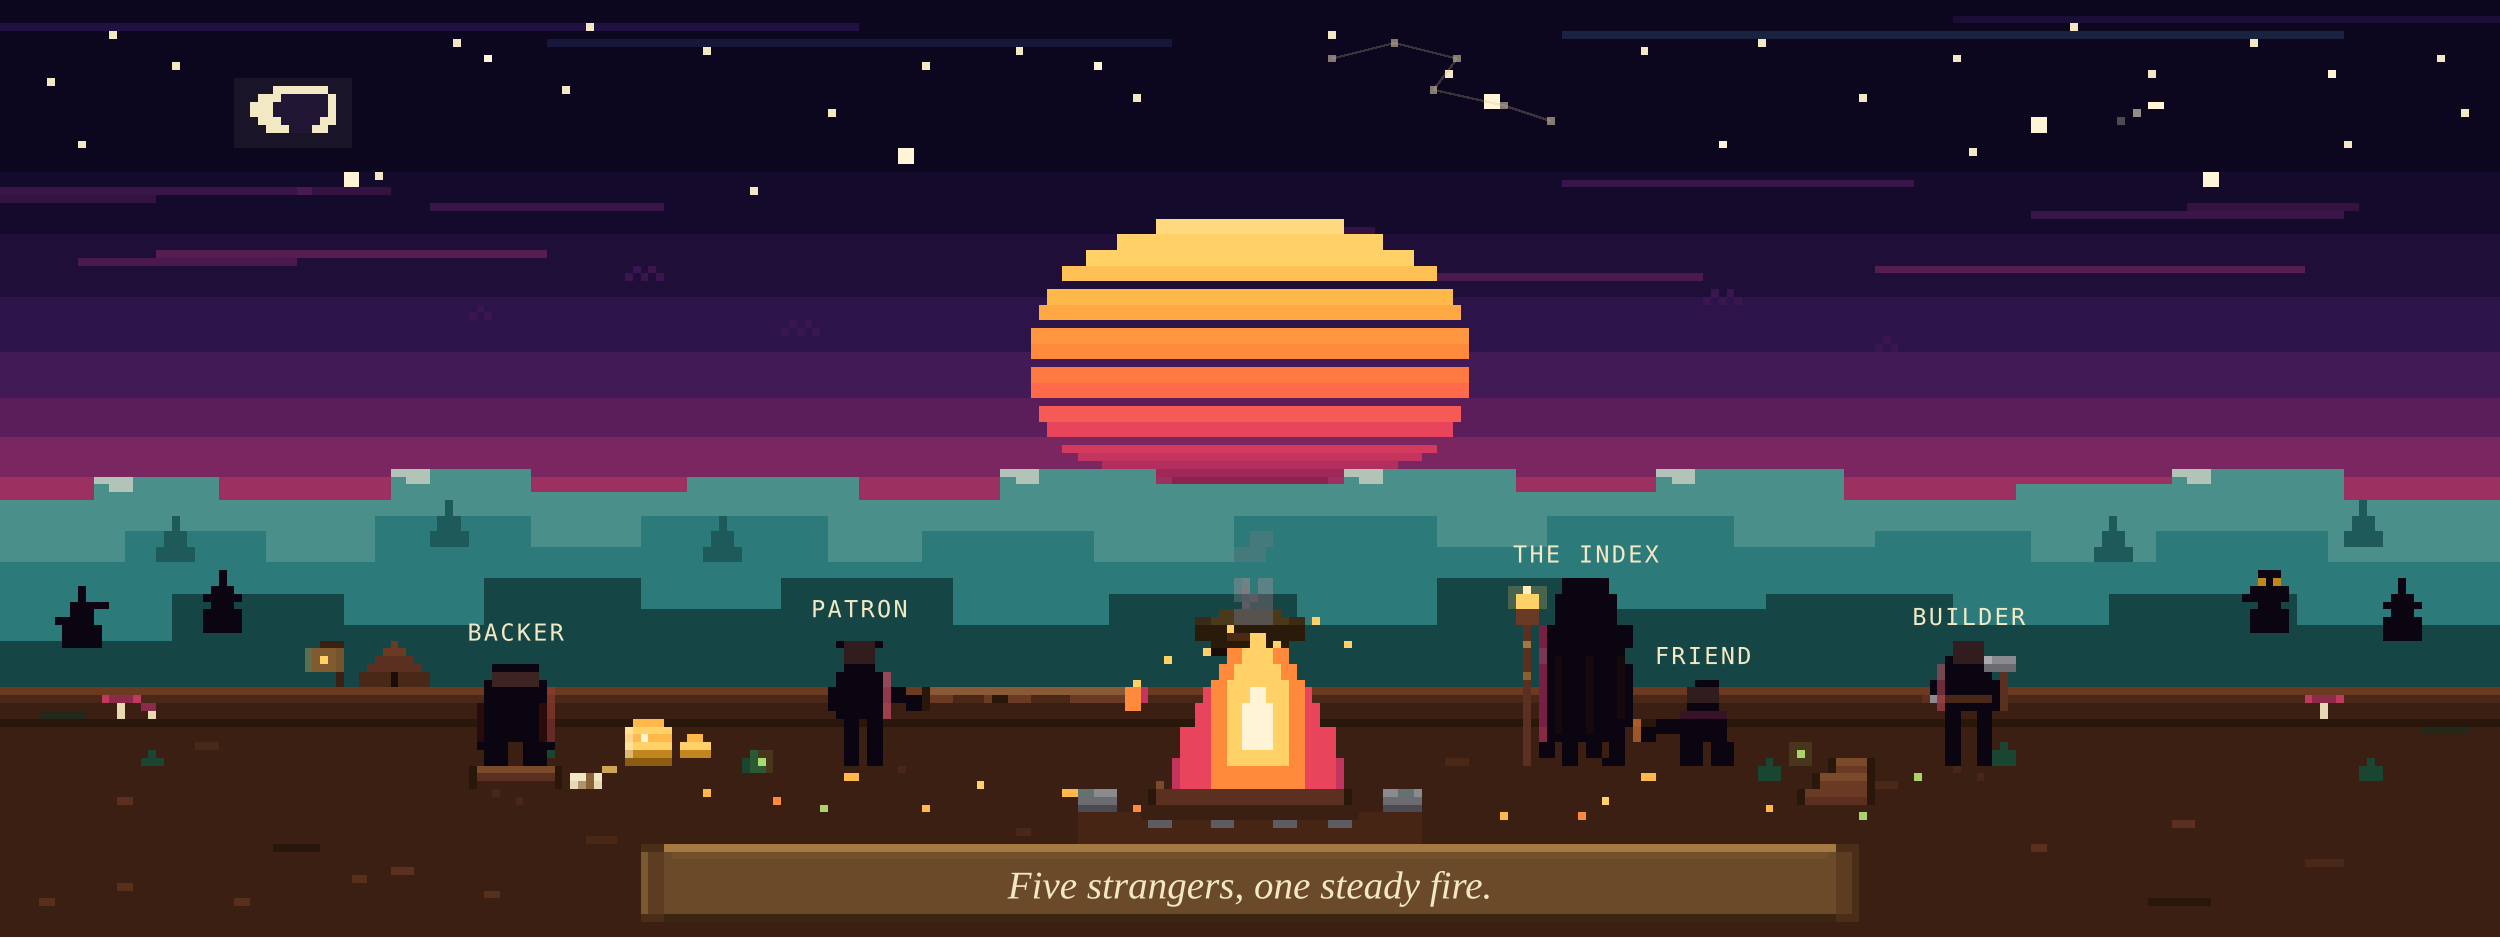
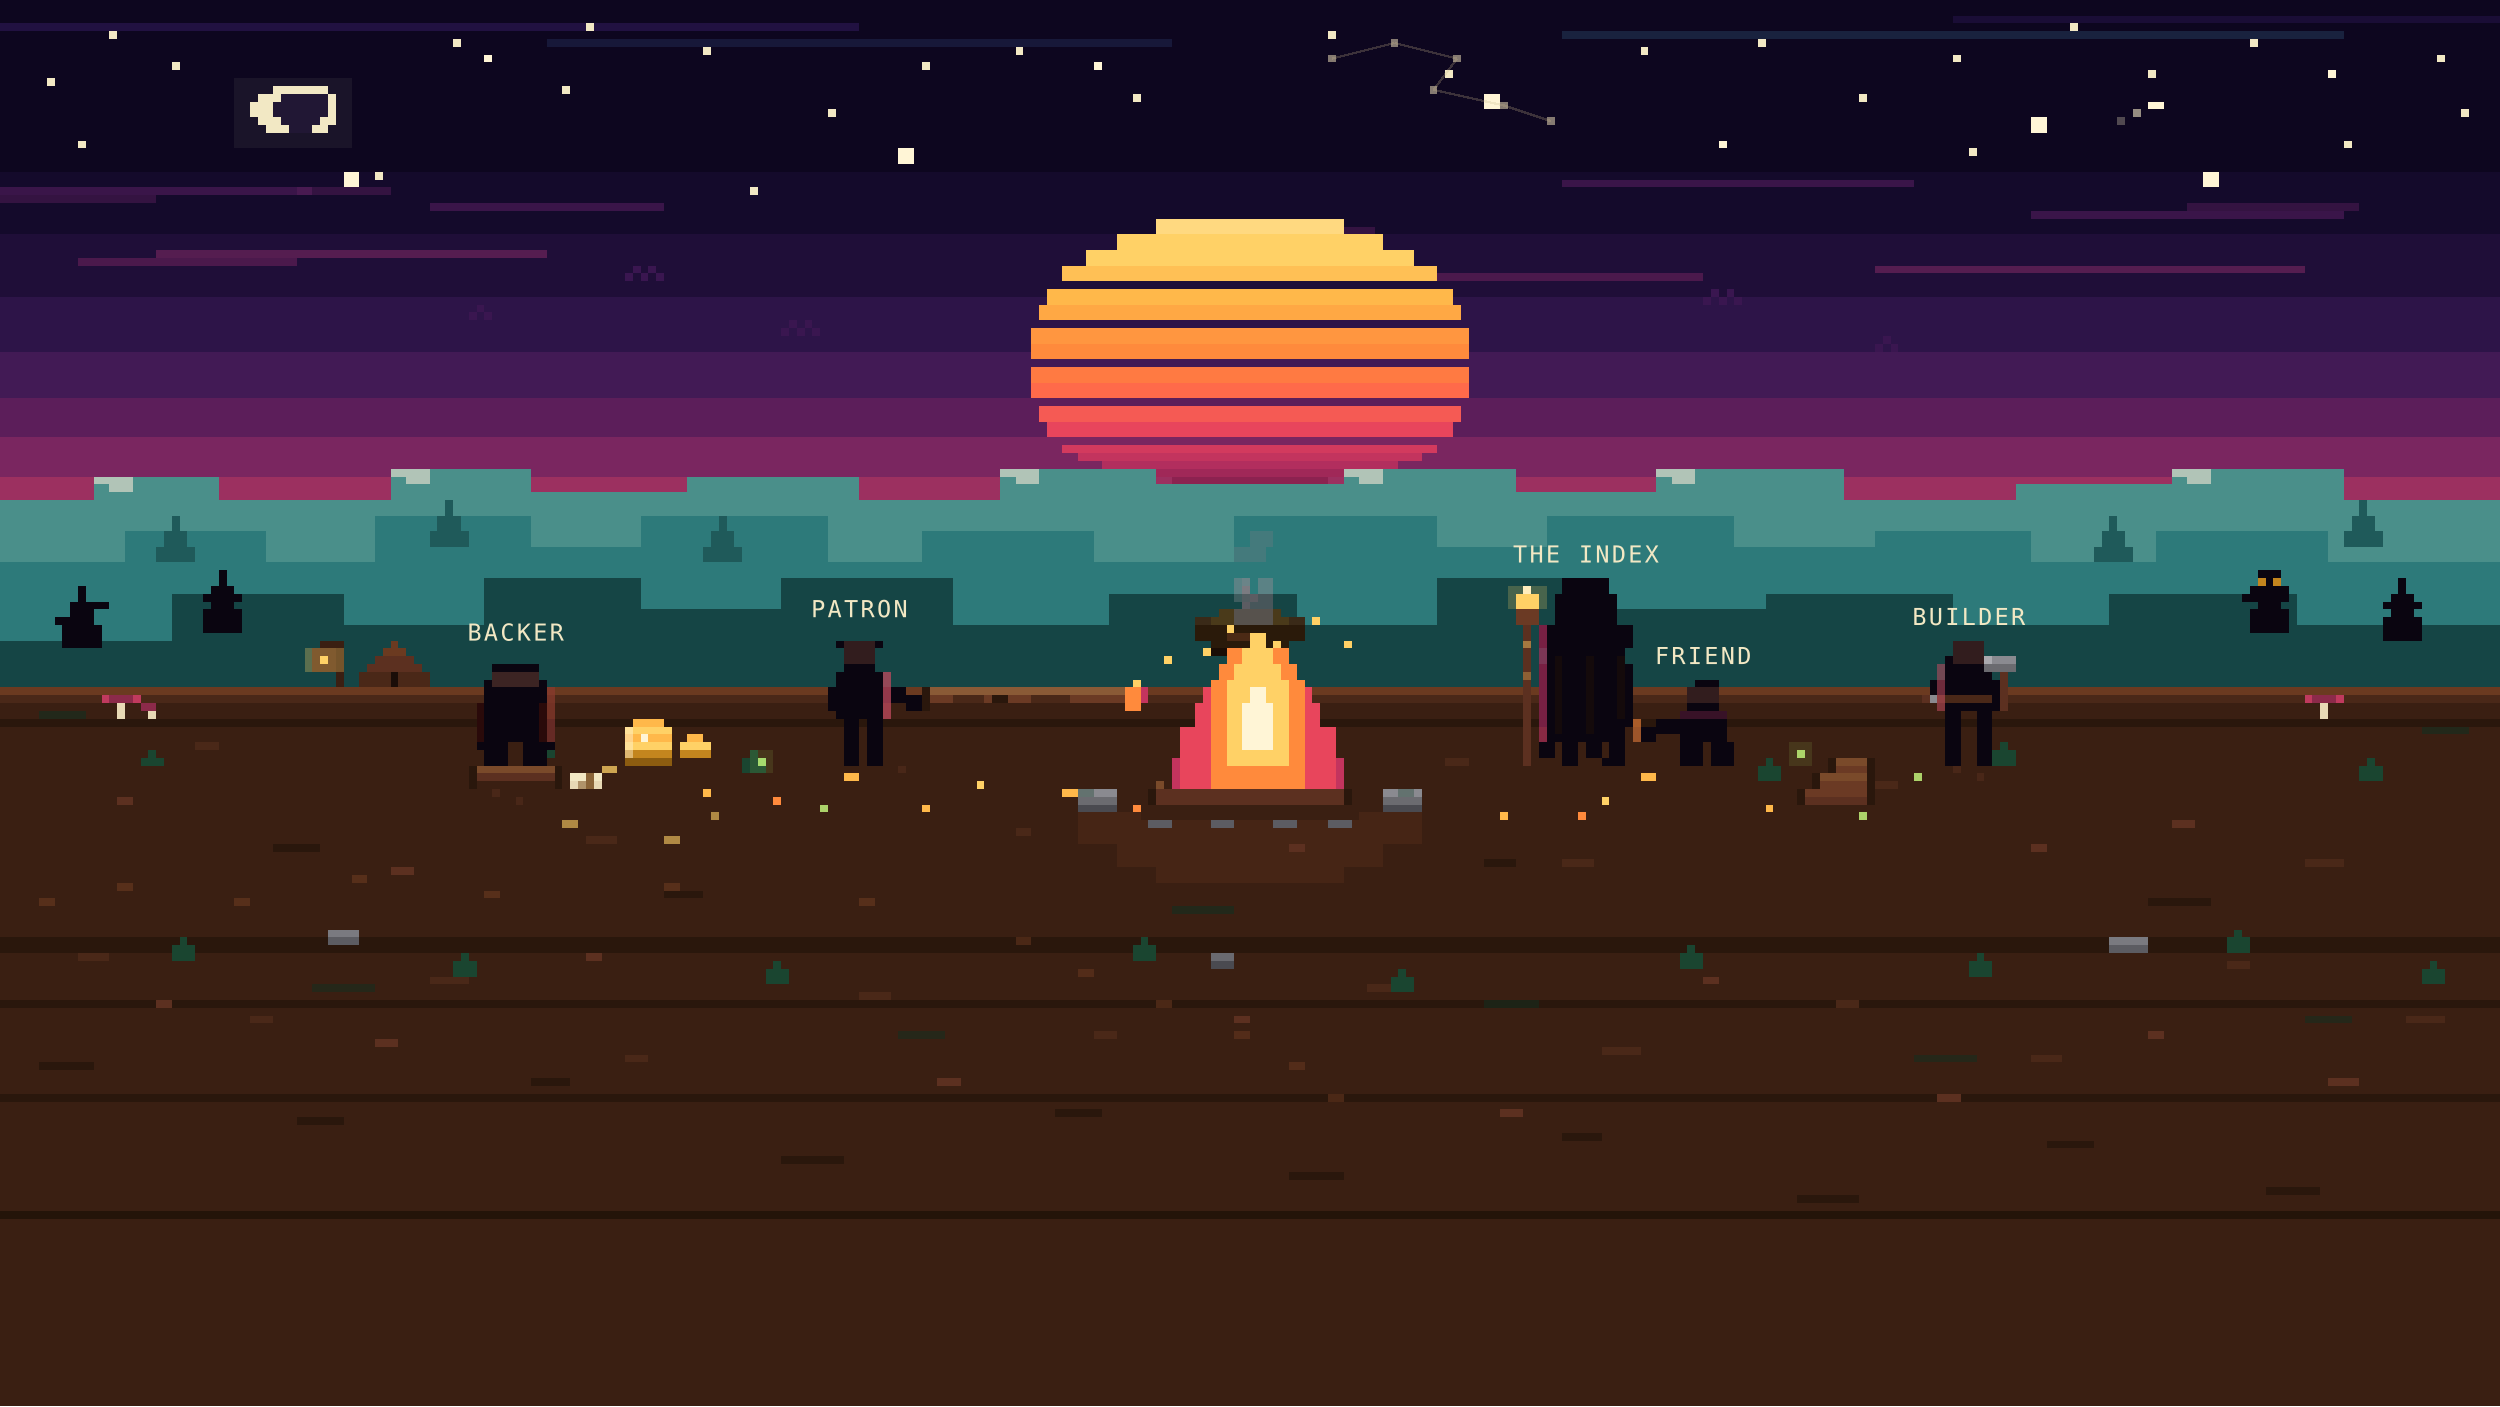
- <svg xmlns="http://www.w3.org/2000/svg" viewBox="0 0 320 120" shape-rendering="crispEdges" width="100%" preserveAspectRatio="xMidYMid meet" role="img" aria-label="Pixel art at dusk: five figures gathered around a campfire under a starlit sky. A backer counts coins, a patron feeds the fire, the tall cloaked Index holds a glowing staff, a friend warms hands, and a builder grips a hammer. An owl watches from a tree. Caption: Five strangers, one steady fire.">
+ <svg xmlns="http://www.w3.org/2000/svg" viewBox="0 0 320 180" shape-rendering="crispEdges" width="100%" preserveAspectRatio="xMidYMid meet" role="img" aria-label="Pixel art at dusk: five figures gathered around a campfire under a starlit sky. A backer counts coins, a patron feeds the fire, the tall cloaked Index holds a glowing staff, a friend warms hands, and a builder grips a hammer. An owl watches from a tree. Caption: Five strangers, one steady fire.">
  <defs>
    <style>
  .smoke{animation:smokeRise 4s linear infinite;transform-box:fill-box;transform-origin:center}
  .smoke-b{animation-delay:1s}
  .smoke-c{animation-delay:2s}
  .smoke-d{animation-delay:3s}
  .flicker{animation:flicker .45s steps(2) infinite;transform-box:fill-box;transform-origin:center bottom}
  .spark{animation:spark 2.2s linear infinite;transform-box:fill-box;transform-origin:center}
  .spark-b{animation-delay:.7s}
  .spark-c{animation-delay:1.5s}
  .spark-d{animation-delay:1.1s}
  .twinkle{animation:twinkle 3s ease-in-out infinite}
  .twinkle-b{animation-delay:1.1s}
  .twinkle-c{animation-delay:2.2s}
  .twinkle-d{animation-delay:.5s}
  .pulse{animation:pulse 2.4s ease-in-out infinite}
  .pulse-b{animation-delay:1.2s}
  .fly{animation:fly 2s ease-in-out infinite}
  .fly-b{animation-delay:.7s}
  .fly-c{animation-delay:1.4s}
  .shoot{animation:shoot 9s ease-out infinite;animation-delay:4s}
  @keyframes smokeRise{0%{transform:translate(0,0);opacity:0}15%{opacity:.7}100%{transform:translate(0,-30px);opacity:0}}
  @keyframes flicker{0%{transform:scaleY(1)}50%{transform:scaleY(.88)}100%{transform:scaleY(1)}}
  @keyframes spark{0%{transform:translate(0,0);opacity:1}100%{transform:translate(0,-18px);opacity:0}}
  @keyframes twinkle{0%,100%{opacity:1}50%{opacity:.25}}
  @keyframes pulse{0%,100%{opacity:1}50%{opacity:.5}}
  @keyframes fly{0%,100%{opacity:.9}50%{opacity:.1}}
  @keyframes shoot{0%{transform:translate(0,0);opacity:1}20%{opacity:1}35%{transform:translate(26px,13px);opacity:0}100%{transform:translate(26px,13px);opacity:0}}
  @media (prefers-reduced-motion:reduce){.smoke,.flicker,.spark,.twinkle,.pulse,.fly,.shoot{animation:none}}
</style>
  </defs>
  <rect width="320" height="22" fill="#0d061f" />
  <rect y="22" width="320" height="8" fill="#140a2b" />
  <rect y="30" width="320" height="8" fill="#1f0e38" />
  <rect y="38" width="320" height="7" fill="#2d1448" />
  <rect y="45" width="320" height="6" fill="#421a55" />
  <rect y="51" width="320" height="5" fill="#5c1e5a" />
  <rect y="56" width="320" height="5" fill="#7a2660" />
  <rect y="61" width="320" height="4" fill="#9c3060" />
  <rect y="65" width="320" height="4" fill="#c04a5e" />
  <rect y="69" width="320" height="3" fill="#d96650" />
  <rect x="0" y="3" width="110" height="1" fill="#3a1f6b" opacity=".45" />
  <rect x="70" y="5" width="80" height="1" fill="#2a3a6b" opacity=".35" />
  <rect x="200" y="4" width="100" height="1" fill="#2a4a6b" opacity=".4" />
  <rect x="250" y="2" width="70" height="1" fill="#3a1f6b" opacity=".3" />
  <g fill="#4a1a55" opacity=".7">
    <rect x="0" y="24" width="40" height="1" />
    <rect x="55" y="26" width="30" height="1" />
    <rect x="200" y="23" width="45" height="1" />
    <rect x="260" y="27" width="40" height="1" />
  </g>
  <g fill="#7a2660" opacity=".6">
    <rect x="20" y="32" width="50" height="1" />
    <rect x="240" y="34" width="55" height="1" />
  </g>
  <g fill="#5c1e5a" opacity=".45">
    <rect x="0" y="25" width="20" height="1" />
    <rect x="38" y="24" width="12" height="1" />
    <rect x="148" y="29" width="28" height="1" />
    <rect x="280" y="26" width="22" height="1" />
  </g>
  <g fill="#8c2a68" opacity=".4">
    <rect x="10" y="33" width="28" height="1" />
    <rect x="180" y="35" width="38" height="1" />
  </g>
  <g fill="#f2e8c4">
    <rect x="35" y="11" width="7" height="1" />
    <rect x="33" y="12" width="10" height="1" />
    <rect x="32" y="13" width="11" height="1" />
    <rect x="32" y="14" width="11" height="1" />
    <rect x="33" y="15" width="10" height="1" />
    <rect x="34" y="16" width="8" height="1" />
  </g>
  <g fill="#140a2b">
    <rect x="36" y="12" width="6" height="1" />
    <rect x="35" y="13" width="7" height="1" />
    <rect x="35" y="14" width="7" height="1" />
    <rect x="36" y="15" width="5" height="1" />
    <rect x="37" y="16" width="3" height="1" />
  </g>
  <g fill="#f2e8c4" opacity=".06">
    <rect x="30" y="10" width="15" height="9" />
  </g>
  <g fill="#f2e8c4">
    <rect x="14" y="4" width="1" height="1" />
    <rect x="22" y="8" width="1" height="1" />
    <rect x="58" y="5" width="1" height="1" />
    <rect x="72" y="11" width="1" height="1" />
    <rect x="90" y="6" width="1" height="1" />
    <rect x="106" y="14" width="1" height="1" />
    <rect x="118" y="8" width="1" height="1" />
    <rect x="48" y="22" width="1" height="1" />
    <rect x="96" y="24" width="1" height="1" />
    <rect x="10" y="18" width="1" height="1" />
    <rect x="225" y="5" width="1" height="1" />
    <rect x="238" y="12" width="1" height="1" />
    <rect x="250" y="7" width="1" height="1" />
    <rect x="275" y="9" width="1" height="1" />
    <rect x="288" y="5" width="1" height="1" />
    <rect x="312" y="7" width="1" height="1" />
    <rect x="252" y="19" width="1" height="1" />
    <rect x="300" y="18" width="1" height="1" />
    <rect x="130" y="6" width="1" height="1" />
    <rect x="145" y="12" width="1" height="1" />
    <rect x="170" y="4" width="1" height="1" />
    <rect x="185" y="9" width="1" height="1" />
    <rect x="210" y="6" width="1" height="1" />
    <rect x="6" y="10" width="1" height="1" />
    <rect x="315" y="14" width="1" height="1" />
    <rect x="75" y="3" width="1" height="1" />
    <rect x="265" y="3" width="1" height="1" />
  </g>
  <g fill="#fff5d6">
    <rect x="44" y="22" width="2" height="2" class="twinkle" />
    <rect x="62" y="7" width="1" height="1" class="twinkle twinkle-b" />
    <rect x="115" y="19" width="2" height="2" class="twinkle twinkle-c" />
    <rect x="260" y="15" width="2" height="2" class="twinkle" />
    <rect x="282" y="22" width="2" height="2" class="twinkle twinkle-b" />
    <rect x="298" y="9" width="1" height="1" class="twinkle twinkle-c" />
    <rect x="140" y="8" width="1" height="1" class="twinkle twinkle-d" />
    <rect x="190" y="12" width="2" height="2" class="twinkle twinkle-b" />
    <rect x="220" y="18" width="1" height="1" class="twinkle twinkle-c" />
  </g>
  <g fill="#e8d9b5" opacity=".55">
    <rect x="170" y="7" width="1" height="1" />
    <rect x="178" y="5" width="1" height="1" />
    <rect x="186" y="7" width="1" height="1" />
    <rect x="183" y="11" width="1" height="1" />
    <rect x="192" y="13" width="1" height="1" />
    <rect x="198" y="15" width="1" height="1" />
  </g>
  <g stroke="#c8b88a" stroke-width=".3" opacity=".25">
    <line x1="170.5" y1="7.5" x2="178.5" y2="5.5" />
    <line x1="178.5" y1="5.5" x2="186.5" y2="7.5" />
    <line x1="186.5" y1="7.5" x2="183.5" y2="11.5" />
    <line x1="183.5" y1="11.5" x2="192.5" y2="13.5" />
    <line x1="192.5" y1="13.5" x2="198.5" y2="15.5" />
  </g>
  <g class="shoot">
    <rect x="275" y="13" width="2" height="1" fill="#fff5d6" />
    <rect x="273" y="14" width="1" height="1" fill="#f2e8c4" opacity=".6" />
    <rect x="271" y="15" width="1" height="1" fill="#f2e8c4" opacity=".3" />
  </g>
  <g fill="#3a1650">
    <rect x="80" y="35" width="1" height="1" />
    <rect x="81" y="34" width="1" height="1" />
    <rect x="82" y="35" width="1" height="1" />
    <rect x="83" y="34" width="1" height="1" />
    <rect x="84" y="35" width="1" height="1" />
    <rect x="100" y="42" width="1" height="1" />
    <rect x="101" y="41" width="1" height="1" />
    <rect x="102" y="42" width="1" height="1" />
    <rect x="103" y="41" width="1" height="1" />
    <rect x="104" y="42" width="1" height="1" />
    <rect x="218" y="38" width="1" height="1" />
    <rect x="219" y="37" width="1" height="1" />
    <rect x="220" y="38" width="1" height="1" />
    <rect x="221" y="37" width="1" height="1" />
    <rect x="222" y="38" width="1" height="1" />
    <rect x="240" y="44" width="1" height="1" />
    <rect x="241" y="43" width="1" height="1" />
    <rect x="242" y="44" width="1" height="1" />
    <rect x="60" y="40" width="1" height="1" />
    <rect x="61" y="39" width="1" height="1" />
    <rect x="62" y="40" width="1" height="1" />
  </g>
  <g>
    <rect x="148" y="28" width="24" height="2" fill="#ffd980" />
    <rect x="143" y="30" width="34" height="2" fill="#ffd166" />
    <rect x="139" y="32" width="42" height="2" fill="#ffd166" />
    <rect x="136" y="34" width="48" height="2" fill="#ffc055" />
    <rect x="134" y="37" width="52" height="2" fill="#ffb84a" />
    <rect x="133" y="39" width="54" height="2" fill="#ffa844" />
    <rect x="132" y="42" width="56" height="2" fill="#ff9640" />
    <rect x="132" y="44" width="56" height="2" fill="#ff8a3c" />
    <rect x="132" y="47" width="56" height="2" fill="#ff7a42" />
    <rect x="132" y="49" width="56" height="2" fill="#ff6a4a" />
    <rect x="133" y="52" width="54" height="2" fill="#f55a54" />
    <rect x="134" y="54" width="52" height="2" fill="#e8455c" />
    <rect x="136" y="57" width="48" height="1" fill="#d33a5e" />
    <rect x="138" y="58" width="44" height="1" fill="#c3345e" />
    <rect x="141" y="59" width="38" height="1" fill="#b22e5e" />
    <rect x="145" y="60" width="30" height="1" fill="#a02858" />
    <rect x="150" y="61" width="20" height="1" fill="#8c2250" />
  </g>
  <g fill="#4a8f8a">
    <rect x="0" y="64" width="18" height="12" />
    <rect x="12" y="61" width="16" height="15" />
    <rect x="28" y="64" width="22" height="12" />
    <rect x="50" y="60" width="18" height="16" />
    <rect x="68" y="63" width="20" height="13" />
    <rect x="88" y="61" width="22" height="15" />
    <rect x="110" y="64" width="18" height="12" />
    <rect x="128" y="60" width="20" height="16" />
    <rect x="148" y="62" width="24" height="14" />
    <rect x="172" y="60" width="22" height="16" />
    <rect x="194" y="63" width="20" height="13" />
    <rect x="212" y="60" width="24" height="16" />
    <rect x="236" y="64" width="22" height="12" />
    <rect x="258" y="62" width="20" height="14" />
    <rect x="278" y="60" width="22" height="16" />
    <rect x="300" y="64" width="20" height="12" />
  </g>
  <g fill="#e8e0d0" opacity=".65">
    <rect x="12" y="61" width="5" height="1" />
    <rect x="14" y="62" width="3" height="1" />
    <rect x="50" y="60" width="5" height="1" />
    <rect x="52" y="61" width="3" height="1" />
    <rect x="128" y="60" width="5" height="1" />
    <rect x="130" y="61" width="3" height="1" />
    <rect x="172" y="60" width="5" height="1" />
    <rect x="174" y="61" width="3" height="1" />
    <rect x="212" y="60" width="5" height="1" />
    <rect x="214" y="61" width="3" height="1" />
    <rect x="278" y="60" width="5" height="1" />
    <rect x="280" y="61" width="3" height="1" />
  </g>
  <g fill="#2d7a7a">
    <rect x="0" y="72" width="24" height="14" />
    <rect x="16" y="68" width="18" height="18" />
    <rect x="30" y="72" width="22" height="14" />
    <rect x="48" y="66" width="20" height="20" />
    <rect x="64" y="70" width="22" height="16" />
    <rect x="82" y="66" width="24" height="20" />
    <rect x="102" y="72" width="20" height="14" />
    <rect x="118" y="68" width="22" height="18" />
    <rect x="138" y="72" width="24" height="14" />
    <rect x="158" y="66" width="26" height="20" />
    <rect x="180" y="70" width="22" height="16" />
    <rect x="198" y="66" width="24" height="20" />
    <rect x="218" y="70" width="24" height="16" />
    <rect x="240" y="68" width="20" height="18" />
    <rect x="256" y="72" width="24" height="14" />
    <rect x="276" y="68" width="22" height="18" />
    <rect x="294" y="72" width="26" height="14" />
  </g>
  <g fill="#1f5a5a">
    <rect x="20" y="70" width="1" height="2" />
    <rect x="21" y="68" width="1" height="4" />
    <rect x="22" y="66" width="1" height="6" />
    <rect x="23" y="68" width="1" height="4" />
    <rect x="24" y="70" width="1" height="2" />
    <rect x="55" y="68" width="1" height="2" />
    <rect x="56" y="66" width="1" height="4" />
    <rect x="57" y="64" width="1" height="6" />
    <rect x="58" y="66" width="1" height="4" />
    <rect x="59" y="68" width="1" height="2" />
    <rect x="90" y="70" width="1" height="2" />
    <rect x="91" y="68" width="1" height="4" />
    <rect x="92" y="66" width="1" height="6" />
    <rect x="93" y="68" width="1" height="4" />
    <rect x="94" y="70" width="1" height="2" />
    <rect x="268" y="70" width="1" height="2" />
    <rect x="269" y="68" width="1" height="4" />
    <rect x="270" y="66" width="1" height="6" />
    <rect x="271" y="68" width="1" height="4" />
    <rect x="272" y="70" width="1" height="2" />
    <rect x="300" y="68" width="1" height="2" />
    <rect x="301" y="66" width="1" height="4" />
    <rect x="302" y="64" width="1" height="6" />
    <rect x="303" y="66" width="1" height="4" />
    <rect x="304" y="68" width="1" height="2" />
  </g>
  <g fill="#154545">
    <rect x="0" y="82" width="30" height="6" />
    <rect x="22" y="76" width="22" height="12" />
    <rect x="42" y="80" width="26" height="8" />
    <rect x="62" y="74" width="20" height="14" />
    <rect x="78" y="78" width="28" height="10" />
    <rect x="100" y="74" width="22" height="14" />
    <rect x="118" y="80" width="30" height="8" />
    <rect x="142" y="76" width="24" height="12" />
    <rect x="162" y="80" width="26" height="8" />
    <rect x="184" y="74" width="22" height="14" />
    <rect x="202" y="78" width="28" height="10" />
    <rect x="226" y="76" width="24" height="12" />
    <rect x="246" y="80" width="30" height="8" />
    <rect x="270" y="76" width="24" height="12" />
    <rect x="290" y="80" width="30" height="8" />
  </g>
  <g fill="#0a0510">
    <rect x="8" y="80" width="1" height="3" />
    <rect x="9" y="77" width="1" height="6" />
    <rect x="10" y="75" width="1" height="8" />
    <rect x="11" y="77" width="1" height="6" />
    <rect x="12" y="80" width="1" height="3" />
    <rect x="7" y="79" width="4" height="1" />
    <rect x="9" y="77" width="5" height="1" />
    <rect x="26" y="78" width="1" height="3" />
    <rect x="27" y="75" width="1" height="6" />
    <rect x="28" y="73" width="1" height="8" />
    <rect x="29" y="75" width="1" height="6" />
    <rect x="30" y="78" width="1" height="3" />
    <rect x="26" y="76" width="5" height="1" />
    <rect x="288" y="78" width="1" height="3" />
    <rect x="289" y="75" width="1" height="6" />
    <rect x="290" y="73" width="1" height="8" />
    <rect x="291" y="75" width="1" height="6" />
    <rect x="292" y="78" width="1" height="3" />
    <rect x="287" y="76" width="5" height="1" />
    <rect x="305" y="79" width="1" height="3" />
    <rect x="306" y="76" width="1" height="6" />
    <rect x="307" y="74" width="1" height="8" />
    <rect x="308" y="76" width="1" height="6" />
    <rect x="309" y="79" width="1" height="3" />
    <rect x="305" y="77" width="5" height="1" />
  </g>
  <g fill="#0a0510">
    <rect x="289" y="73" width="1" height="1" />
    <rect x="291" y="73" width="1" height="1" />
    <rect x="289" y="74" width="3" height="4" />
    <rect x="288" y="75" width="1" height="2" />
    <rect x="292" y="75" width="1" height="2" />
  </g>
  <g fill="#c3851e">
    <rect x="289" y="74" width="1" height="1" />
    <rect x="291" y="74" width="1" height="1" />
  </g>
  <g>
    <rect x="50" y="82" width="1" height="1" fill="#6b3a20" />
    <rect x="49" y="83" width="3" height="1" fill="#6b3a20" />
    <rect x="48" y="84" width="5" height="1" fill="#5c3020" />
    <rect x="47" y="85" width="7" height="1" fill="#5c3020" />
    <rect x="46" y="86" width="9" height="2" fill="#4a2818" />
    <rect x="50" y="86" width="1" height="2" fill="#1a0d08" />
    <rect x="43" y="82" width="1" height="6" fill="#3a1f12" />
    <rect x="41" y="82" width="3" height="1" fill="#3a1f12" />
    <rect x="40" y="83" width="3" height="3" fill="#4a2818" />
    <rect x="41" y="84" width="1" height="1" fill="#ffd166" />
  </g>
  <g fill="#ffd166" opacity=".3" class="pulse">
    <rect x="39" y="83" width="5" height="3" />
  </g>
-   <rect y="88" width="320" height="32" fill="#3a1f12" />
+   <rect y="88" width="320" height="92" fill="#3a1f12" />
  <rect y="88" width="320" height="1" fill="#6b3a20" />
  <rect y="89" width="320" height="1" fill="#4a2818" />
  <rect y="92" width="320" height="1" fill="#2a170c" />
  <g fill="#ff8a3c" opacity=".06">
    <rect x="138" y="104" width="44" height="4" />
    <rect x="143" y="108" width="34" height="3" />
    <rect x="148" y="111" width="24" height="2" />
  </g>
  <g fill="#4a2818">
    <rect x="25" y="95" width="3" height="1" />
    <rect x="75" y="107" width="4" height="1" />
    <rect x="240" y="100" width="3" height="1" />
    <rect x="295" y="110" width="5" height="1" />
    <rect x="130" y="106" width="2" height="1" />
    <rect x="185" y="97" width="3" height="1" />
    <rect x="200" y="110" width="4" height="1" />
  </g>
  <g fill="#5c3020">
    <rect x="15" y="102" width="2" height="1" />
    <rect x="50" y="111" width="3" height="1" />
    <rect x="260" y="108" width="2" height="1" />
    <rect x="165" y="108" width="2" height="1" />
    <rect x="278" y="105" width="3" height="1" />
  </g>
  <g fill="#2a170c">
    <rect x="35" y="108" width="6" height="1" />
    <rect x="85" y="114" width="5" height="1" />
    <rect x="190" y="110" width="4" height="1" />
    <rect x="275" y="115" width="8" height="1" />
  </g>
  <g>
    <rect x="13" y="89" width="5" height="1" fill="#c03a5e" />
    <rect x="14" y="89" width="3" height="1" fill="#8c2a4a" />
    <rect x="15" y="90" width="1" height="2" fill="#e8d9b5" />
    <rect x="18" y="90" width="2" height="1" fill="#8c2a4a" />
    <rect x="19" y="91" width="1" height="1" fill="#e8d9b5" />
  </g>
  <g>
    <rect x="295" y="89" width="5" height="1" fill="#c03a5e" />
    <rect x="296" y="89" width="3" height="1" fill="#8c2a4a" />
    <rect x="297" y="90" width="1" height="2" fill="#e8d9b5" />
  </g>
  <g fill="#1a4530">
    <rect x="18" y="97" width="1" height="1" />
    <rect x="19" y="96" width="1" height="2" />
    <rect x="20" y="97" width="1" height="1" />
    <rect x="68" y="95" width="1" height="2" />
    <rect x="69" y="94" width="1" height="3" />
    <rect x="70" y="95" width="1" height="2" />
    <rect x="95" y="97" width="1" height="2" />
    <rect x="96" y="96" width="1" height="3" />
    <rect x="97" y="97" width="1" height="2" />
    <rect x="225" y="98" width="1" height="2" />
    <rect x="226" y="97" width="1" height="3" />
    <rect x="227" y="98" width="1" height="2" />
    <rect x="255" y="96" width="1" height="2" />
    <rect x="256" y="95" width="1" height="3" />
    <rect x="257" y="96" width="1" height="2" />
    <rect x="302" y="98" width="1" height="2" />
    <rect x="303" y="97" width="1" height="3" />
    <rect x="304" y="98" width="1" height="2" />
  </g>
  <g fill="#0f3020" opacity=".55">
    <rect x="5" y="91" width="6" height="1" />
    <rect x="310" y="93" width="6" height="1" />
    <rect x="150" y="116" width="8" height="1" />
  </g>
  <g fill="#6b3a20" opacity=".6">
    <rect x="5" y="115" width="2" height="1" />
    <rect x="15" y="113" width="2" height="1" />
    <rect x="30" y="115" width="2" height="1" />
    <rect x="45" y="112" width="2" height="1" />
    <rect x="62" y="114" width="2" height="1" />
    <rect x="85" y="113" width="2" height="1" />
    <rect x="110" y="115" width="2" height="1" />
  </g>
  <g fill="#5c3020" opacity=".45">
    <rect x="63" y="101" width="1" height="1" />
    <rect x="66" y="102" width="1" height="1" />
    <rect x="112" y="97" width="1" height="1" />
    <rect x="115" y="98" width="1" height="1" />
    <rect x="250" y="98" width="1" height="1" />
    <rect x="253" y="99" width="1" height="1" />
  </g>
  <g fill="#c8ff80">
    <rect x="97" y="97" width="1" height="1" class="fly" opacity=".8" />
    <rect x="105" y="103" width="1" height="1" class="fly fly-b" opacity=".8" />
    <rect x="230" y="96" width="1" height="1" class="fly fly-c" opacity=".8" />
    <rect x="238" y="104" width="1" height="1" class="fly" opacity=".8" />
    <rect x="245" y="99" width="1" height="1" class="fly fly-b" opacity=".8" />
  </g>
  <g fill="#a8e860" opacity=".12">
    <rect x="96" y="96" width="3" height="3" class="fly" />
    <rect x="229" y="95" width="3" height="3" class="fly fly-c" />
  </g>
  <g fill="#ffb84a" class="pulse">
    <rect x="90" y="101" width="1" height="1" />
    <rect x="108" y="99" width="2" height="1" />
    <rect x="118" y="103" width="1" height="1" />
    <rect x="136" y="101" width="2" height="1" />
    <rect x="178" y="101" width="2" height="1" />
    <rect x="192" y="104" width="1" height="1" />
    <rect x="210" y="99" width="2" height="1" />
    <rect x="226" y="103" width="1" height="1" />
  </g>
  <g fill="#ff8a3c">
    <rect x="99" y="102" width="1" height="1" />
    <rect x="145" y="103" width="1" height="1" />
    <rect x="202" y="104" width="1" height="1" />
    <rect x="234" y="100" width="1" height="1" />
  </g>
  <g fill="#ffd166" class="pulse pulse-b">
    <rect x="125" y="100" width="1" height="1" />
    <rect x="205" y="102" width="1" height="1" />
  </g>
  <g>
    <rect x="138" y="101" width="5" height="3" fill="#6b6b70" />
    <rect x="138" y="101" width="5" height="1" fill="#8a8a90" />
    <rect x="138" y="103" width="5" height="1" fill="#4a4a50" />
    <rect x="138" y="101" width="2" height="1" fill="#1a4530" opacity=".35" />
    <rect x="154" y="99" width="5" height="2" fill="#7a7a80" />
    <rect x="154" y="99" width="5" height="1" fill="#9a9aa0" />
    <rect x="177" y="101" width="5" height="3" fill="#6b6b70" />
    <rect x="177" y="101" width="5" height="1" fill="#8a8a90" />
    <rect x="177" y="103" width="5" height="1" fill="#4a4a50" />
    <rect x="179" y="101" width="2" height="1" fill="#1a4530" opacity=".35" />
    <rect x="147" y="104" width="3" height="2" fill="#5c5c62" />
    <rect x="147" y="104" width="3" height="1" fill="#7a7a80" />
    <rect x="170" y="104" width="3" height="2" fill="#5c5c62" />
    <rect x="170" y="104" width="3" height="1" fill="#7a7a80" />
    <rect x="155" y="105" width="3" height="1" fill="#5c5c62" />
    <rect x="163" y="105" width="3" height="1" fill="#5c5c62" />
  </g>
  <g>
    <rect x="234" y="97" width="6" height="2" fill="#6b3a24" />
    <rect x="234" y="97" width="6" height="1" fill="#7a4a2a" />
    <rect x="234" y="97" width="1" height="2" fill="#2a170c" />
    <rect x="239" y="97" width="1" height="2" fill="#2a170c" />
    <rect x="232" y="99" width="8" height="2" fill="#6b3a24" />
    <rect x="232" y="99" width="8" height="1" fill="#7a4a2a" />
    <rect x="232" y="99" width="1" height="2" fill="#2a170c" />
    <rect x="239" y="99" width="1" height="2" fill="#2a170c" />
    <rect x="230" y="101" width="10" height="2" fill="#5c3020" />
    <rect x="230" y="101" width="10" height="1" fill="#6b3a24" />
    <rect x="230" y="103" width="10" height="1" fill="#3a1f12" />
    <rect x="230" y="101" width="1" height="2" fill="#2a170c" />
    <rect x="239" y="101" width="1" height="2" fill="#2a170c" />
  </g>
  <g>
    <rect x="148" y="101" width="24" height="2" fill="#5c3020" />
    <rect x="146" y="103" width="28" height="2" fill="#3a1f12" />
    <rect x="148" y="100" width="1" height="1" fill="#7a4a2a" />
    <rect x="160" y="100" width="2" height="1" fill="#8a5a36" />
    <rect x="170" y="100" width="2" height="1" fill="#7a4a2a" />
    <rect x="147" y="101" width="1" height="2" fill="#2a170c" />
    <rect x="172" y="101" width="1" height="2" fill="#2a170c" />
  </g>
  <g>
    <rect x="153" y="79" width="5" height="1" fill="#3a2a18" />
    <rect x="162" y="79" width="5" height="1" fill="#3a2a18" />
    <rect x="159" y="75" width="1" height="1" fill="#5c5c62" />
    <rect x="160" y="76" width="1" height="1" fill="#5c5c62" />
    <rect x="159" y="77" width="1" height="1" fill="#5c5c62" />
    <rect x="160" y="78" width="1" height="1" fill="#5c5c62" />
    <rect x="155" y="79" width="10" height="5" fill="#2a1a0a" />
    <rect x="155" y="79" width="10" height="1" fill="#4a3a1a" />
    <rect x="155" y="83" width="10" height="1" fill="#1a0d05" />
    <rect x="156" y="78" width="8" height="1" fill="#4a3a1a" />
    <rect x="153" y="80" width="2" height="2" fill="#2a1a0a" />
    <rect x="165" y="80" width="2" height="2" fill="#2a1a0a" />
    <rect x="157" y="81" width="4" height="1" fill="#6b3a20" opacity=".5" />
  </g>
  <g fill="#8a8a90" opacity=".35">
    <g class="smoke smoke-c">
      <rect x="158" y="76" width="2" height="1" />
      <rect x="159" y="74" width="1" height="2" />
    </g>
  </g>
  <g fill="#c3345e">
    <rect x="152" y="95" width="2" height="6" />
    <rect x="168" y="95" width="2" height="6" />
    <rect x="150" y="97" width="2" height="4" />
    <rect x="170" y="97" width="2" height="4" />
  </g>
  <g fill="#e8455c" class="flicker">
    <rect x="153" y="90" width="16" height="11" />
    <rect x="151" y="93" width="2" height="8" />
    <rect x="169" y="93" width="2" height="8" />
    <rect x="154" y="88" width="14" height="2" />
  </g>
  <g fill="#ff8a3c" class="flicker">
    <rect x="155" y="87" width="12" height="14" />
    <rect x="156" y="85" width="10" height="2" />
    <rect x="157" y="83" width="8" height="2" />
  </g>
  <g fill="#ffd166" class="flicker">
    <rect x="157" y="87" width="8" height="11" />
    <rect x="158" y="85" width="6" height="2" />
    <rect x="159" y="83" width="4" height="2" />
    <rect x="160" y="81" width="2" height="2" />
  </g>
  <g fill="#fff5d6" class="flicker">
    <rect x="159" y="90" width="4" height="6" />
    <rect x="160" y="88" width="2" height="2" />
  </g>
  <g fill="#ffd166">
    <rect x="157" y="80" width="1" height="1" class="spark" />
    <rect x="163" y="82" width="1" height="1" class="spark spark-b" />
    <rect x="168" y="79" width="1" height="1" class="spark spark-c" />
    <rect x="154" y="83" width="1" height="1" class="spark spark-b" />
    <rect x="172" y="82" width="1" height="1" class="spark spark-d" />
    <rect x="149" y="84" width="1" height="1" class="spark spark-c" />
  </g>
  <g fill="#5c5c62" opacity=".7">
    <g class="smoke">
      <rect x="159" y="78" width="3" height="2" />
      <rect x="160" y="76" width="2" height="2" />
    </g>
    <g class="smoke smoke-b">
      <rect x="158" y="78" width="3" height="2" />
      <rect x="159" y="76" width="3" height="2" />
    </g>
    <g class="smoke smoke-c">
      <rect x="160" y="78" width="3" height="2" />
      <rect x="161" y="76" width="2" height="2" />
    </g>
    <g class="smoke smoke-d">
      <rect x="159" y="78" width="2" height="2" />
      <rect x="160" y="76" width="3" height="2" />
    </g>
  </g>
  <g fill="#8a8a90" opacity=".5">
    <g class="smoke smoke-b">
      <rect x="161" y="74" width="2" height="2" />
    </g>
    <g class="smoke smoke-d">
      <rect x="158" y="74" width="2" height="2" />
    </g>
  </g>
  <g fill="#7a7a80" opacity=".3">
    <g class="smoke smoke-c">
      <rect x="158" y="70" width="4" height="2" />
      <rect x="160" y="68" width="3" height="2" />
    </g>
  </g>
  <g>
    <rect x="60" y="98" width="12" height="3" fill="#5c3020" />
    <rect x="60" y="98" width="12" height="1" fill="#7a4a2a" />
    <rect x="60" y="100" width="12" height="1" fill="#3a1f12" />
    <rect x="60" y="98" width="1" height="3" fill="#2a170c" />
    <rect x="71" y="98" width="1" height="3" fill="#2a170c" />
  </g>
  <g fill="#0a0510">
    <rect x="63" y="85" width="6" height="2" />
    <rect x="62" y="87" width="8" height="3" />
    <rect x="62" y="90" width="8" height="5" />
    <rect x="61" y="92" width="2" height="4" />
    <rect x="69" y="92" width="2" height="4" />
    <rect x="62" y="95" width="3" height="3" />
    <rect x="67" y="95" width="3" height="3" />
  </g>
  <g fill="#2a0a0a">
    <rect x="61" y="90" width="1" height="5" />
    <rect x="69" y="90" width="1" height="5" />
  </g>
  <g fill="#7a4a3a" opacity=".45">
    <rect x="63" y="86" width="6" height="2" />
  </g>
  <g fill="#8c3a2e" opacity=".7">
    <rect x="70" y="88" width="1" height="7" />
  </g>
  <g>
    <rect x="73" y="99" width="4" height="2" fill="#e8d9b5" />
    <rect x="73" y="99" width="4" height="1" fill="#f2e8c4" />
    <rect x="74" y="100" width="2" height="1" fill="#8a6438" opacity=".6" />
    <rect x="75" y="99" width="1" height="2" fill="#8a6438" />
  </g>
  <g>
    <rect x="80" y="97" width="6" height="1" fill="#8c5c10" />
    <rect x="80" y="96" width="6" height="1" fill="#c3851e" />
    <rect x="80" y="95" width="6" height="1" fill="#ffd166" />
    <rect x="80" y="94" width="6" height="1" fill="#ffb84a" />
    <rect x="80" y="93" width="6" height="1" fill="#ffd166" />
    <rect x="81" y="92" width="4" height="1" fill="#ffb84a" />
    <rect x="80" y="93" width="1" height="4" fill="#fff5d6" opacity=".45" />
    <rect x="87" y="96" width="4" height="1" fill="#c3851e" />
    <rect x="87" y="95" width="4" height="1" fill="#ffd166" />
    <rect x="88" y="94" width="2" height="1" fill="#ffb84a" />
  </g>
  <g fill="#fff5d6" class="twinkle twinkle-b">
    <rect x="82" y="94" width="1" height="1" />
  </g>
  <g fill="#ffd166" opacity=".75">
    <rect x="77" y="98" width="2" height="1" />
  </g>
  <g fill="#0a0510">
    <rect x="108" y="82" width="4" height="4" />
    <rect x="107" y="82" width="6" height="1" />
    <rect x="107" y="86" width="6" height="6" />
    <rect x="106" y="88" width="2" height="3" />
    <rect x="113" y="88" width="3" height="2" />
    <rect x="116" y="89" width="12" height="2" />
    <rect x="108" y="92" width="2" height="6" />
    <rect x="111" y="92" width="2" height="6" />
  </g>
  <g fill="#7a4a3a" opacity=".35">
    <rect x="108" y="82" width="4" height="3" />
  </g>
  <g fill="#2a170c">
    <rect x="128" y="89" width="2" height="2" />
  </g>
  <g>
    <rect x="118" y="88" width="28" height="3" fill="#6b3a24" />
    <rect x="118" y="88" width="28" height="1" fill="#8a5a36" />
    <rect x="118" y="90" width="28" height="1" fill="#3a1f12" />
    <rect x="122" y="89" width="4" height="1" fill="#4a2818" />
    <rect x="127" y="89" width="2" height="1" fill="#2a170c" />
    <rect x="132" y="89" width="5" height="1" fill="#4a2818" />
    <rect x="118" y="88" width="1" height="3" fill="#2a170c" />
    <rect x="144" y="88" width="2" height="3" fill="#ff8a3c" />
    <rect x="145" y="87" width="1" height="1" fill="#ffd166" />
    <rect x="146" y="88" width="1" height="2" fill="#c3345e" />
  </g>
  <g fill="#c04a5e" opacity=".75">
    <rect x="113" y="86" width="1" height="6" />
  </g>
  <g fill="#0a0510">
    <rect x="200" y="74" width="6" height="2" />
    <rect x="199" y="76" width="8" height="4" />
    <rect x="197" y="80" width="12" height="3" />
    <rect x="198" y="83" width="10" height="12" />
    <rect x="197" y="85" width="1" height="8" />
    <rect x="208" y="85" width="1" height="8" />
    <rect x="197" y="95" width="2" height="2" />
    <rect x="200" y="95" width="2" height="3" />
    <rect x="203" y="95" width="2" height="2" />
    <rect x="206" y="95" width="2" height="3" />
    <rect x="200" y="97" width="2" height="1" />
    <rect x="205" y="97" width="2" height="1" />
  </g>
  <g fill="#1a0d08" opacity=".65">
    <rect x="199" y="84" width="1" height="10" />
    <rect x="203" y="84" width="1" height="10" />
    <rect x="207" y="84" width="1" height="8" />
  </g>
  <g>
    <rect x="195" y="78" width="1" height="20" fill="#5c3020" />
    <rect x="194" y="78" width="3" height="2" fill="#6b3a24" />
    <rect x="194" y="76" width="3" height="2" fill="#ffd166" />
    <rect x="195" y="75" width="1" height="1" fill="#fff5d6" />
    <rect x="195" y="82" width="1" height="1" fill="#ffd166" opacity=".45" />
    <rect x="195" y="86" width="1" height="1" fill="#ffd166" opacity=".3" />
  </g>
  <g fill="#ffd166" opacity=".22" class="pulse">
    <rect x="193" y="75" width="5" height="3" />
  </g>
  <g fill="#b22e5e" opacity=".65">
    <rect x="197" y="80" width="1" height="15" />
  </g>
  <g fill="#0a0510">
    <rect x="216" y="88" width="4" height="3" />
    <rect x="217" y="87" width="3" height="1" />
    <rect x="215" y="91" width="6" height="4" />
    <rect x="212" y="92" width="4" height="2" />
    <rect x="209" y="93" width="3" height="2" />
    <rect x="215" y="95" width="3" height="3" />
    <rect x="219" y="95" width="3" height="3" />
  </g>
  <g fill="#5c1e3a" opacity=".55">
    <rect x="215" y="91" width="6" height="1" />
  </g>
  <g fill="#7a4a3a" opacity=".35">
    <rect x="216" y="88" width="4" height="2" />
  </g>
  <g fill="#ff8a3c" opacity=".6">
    <rect x="209" y="92" width="1" height="3" />
  </g>
  <g fill="#0a0510">
    <rect x="250" y="82" width="4" height="3" />
    <rect x="249" y="84" width="6" height="1" />
    <rect x="249" y="85" width="6" height="6" />
    <rect x="247" y="87" width="2" height="4" />
    <rect x="255" y="87" width="2" height="4" />
    <rect x="249" y="91" width="2" height="7" />
    <rect x="253" y="91" width="2" height="7" />
  </g>
  <g fill="#7a4a3a" opacity=".35">
    <rect x="250" y="82" width="4" height="3" />
  </g>
  <rect x="249" y="89" width="6" height="1" fill="#4a2818" />
  <g>
    <rect x="246" y="89" width="3" height="3" fill="#3a1f12" />
    <rect x="246" y="89" width="3" height="1" fill="#5c3020" />
    <rect x="247" y="89" width="1" height="1" fill="#8a8a90" />
  </g>
  <g>
    <rect x="256" y="85" width="1" height="6" fill="#5c3020" />
    <rect x="254" y="84" width="4" height="2" fill="#6b6b70" />
    <rect x="254" y="84" width="4" height="1" fill="#8a8a90" />
    <rect x="254" y="84" width="1" height="1" fill="#aaaaaf" />
  </g>
  <g fill="#c04a5e" opacity=".55">
    <rect x="248" y="85" width="1" height="6" />
  </g>
  <g font-family="ui-monospace, Menlo, monospace" font-size="3" fill="#f2e8c4" text-anchor="middle" letter-spacing="0.3">
    <text x="66" y="82">BACKER</text>
    <text x="110" y="79">PATRON</text>
    <text x="203" y="72">THE INDEX</text>
    <text x="218" y="85">FRIEND</text>
    <text x="252" y="80">BUILDER</text>
  </g>
-   <g>
-     <rect x="85" y="108" width="150" height="10" fill="#6b4a2a" />
-     <rect x="85" y="108" width="150" height="1" fill="#a57a42" />
-     <rect x="85" y="117" width="150" height="1" fill="#3a2510" />
-     <rect x="86" y="109" width="148" height="1" fill="#8a6030" opacity=".25" />
-     <rect x="82" y="109" width="3" height="8" fill="#5c3d22" />
-     <rect x="82" y="109" width="1" height="8" fill="#7a5a2e" />
-     <rect x="82" y="108" width="3" height="1" fill="#4a2e18" />
-     <rect x="82" y="117" width="3" height="1" fill="#4a2e18" />
-     <rect x="235" y="109" width="3" height="8" fill="#5c3d22" />
-     <rect x="237" y="109" width="1" height="8" fill="#4a2e18" />
-     <rect x="235" y="108" width="3" height="1" fill="#4a2e18" />
-     <rect x="235" y="117" width="3" height="1" fill="#4a2e18" />
-   </g>
-   <text x="160" y="115" font-family="Georgia, 'Times New Roman', serif" font-size="5" font-style="italic" fill="#f2e8c4" text-anchor="middle">Five strangers, one steady fire.</text>
+   <rect y="120" width="320" height="2" fill="#2a170c" />
+   <rect y="128" width="320" height="1" fill="#2a170c" />
+   <rect y="140" width="320" height="1" fill="#2a170c" />
+   <rect y="155" width="320" height="1" fill="#241409" />
+   <g fill="#4a2818">
+     <rect x="10" y="122" width="4" height="1" />
+     <rect x="32" y="130" width="3" height="1" />
+     <rect x="55" y="125" width="5" height="1" />
+     <rect x="80" y="135" width="3" height="1" />
+     <rect x="110" y="127" width="4" height="1" />
+     <rect x="140" y="132" width="3" height="1" />
+     <rect x="175" y="126" width="4" height="1" />
+     <rect x="205" y="134" width="5" height="1" />
+     <rect x="235" y="128" width="3" height="1" />
+     <rect x="260" y="135" width="4" height="1" />
+     <rect x="285" y="123" width="3" height="1" />
+     <rect x="308" y="130" width="5" height="1" />
+   </g>
+   <g fill="#5c3020">
+     <rect x="20" y="128" width="2" height="1" />
+     <rect x="48" y="133" width="3" height="1" />
+     <rect x="75" y="122" width="2" height="1" />
+     <rect x="120" y="138" width="3" height="1" />
+     <rect x="158" y="130" width="2" height="1" />
+     <rect x="192" y="142" width="3" height="1" />
+     <rect x="218" y="125" width="2" height="1" />
+     <rect x="248" y="140" width="3" height="1" />
+     <rect x="275" y="132" width="2" height="1" />
+     <rect x="298" y="138" width="4" height="1" />
+   </g>
+   <g fill="#2a170c">
+     <rect x="5" y="136" width="7" height="1" />
+     <rect x="38" y="143" width="6" height="1" />
+     <rect x="68" y="138" width="5" height="1" />
+     <rect x="100" y="148" width="8" height="1" />
+     <rect x="135" y="142" width="6" height="1" />
+     <rect x="165" y="150" width="7" height="1" />
+     <rect x="200" y="145" width="5" height="1" />
+     <rect x="230" y="153" width="8" height="1" />
+     <rect x="262" y="146" width="6" height="1" />
+     <rect x="290" y="152" width="7" height="1" />
+   </g>
+   <g fill="#1a4530">
+     <rect x="22" y="121" width="1" height="2" />
+     <rect x="23" y="120" width="1" height="3" />
+     <rect x="24" y="121" width="1" height="2" />
+     <rect x="58" y="123" width="1" height="2" />
+     <rect x="59" y="122" width="1" height="3" />
+     <rect x="60" y="123" width="1" height="2" />
+     <rect x="98" y="124" width="1" height="2" />
+     <rect x="99" y="123" width="1" height="3" />
+     <rect x="100" y="124" width="1" height="2" />
+     <rect x="145" y="121" width="1" height="2" />
+     <rect x="146" y="120" width="1" height="3" />
+     <rect x="147" y="121" width="1" height="2" />
+     <rect x="178" y="125" width="1" height="2" />
+     <rect x="179" y="124" width="1" height="3" />
+     <rect x="180" y="125" width="1" height="2" />
+     <rect x="215" y="122" width="1" height="2" />
+     <rect x="216" y="121" width="1" height="3" />
+     <rect x="217" y="122" width="1" height="2" />
+     <rect x="252" y="123" width="1" height="2" />
+     <rect x="253" y="122" width="1" height="3" />
+     <rect x="254" y="123" width="1" height="2" />
+     <rect x="285" y="120" width="1" height="2" />
+     <rect x="286" y="119" width="1" height="3" />
+     <rect x="287" y="120" width="1" height="2" />
+     <rect x="310" y="124" width="1" height="2" />
+     <rect x="311" y="123" width="1" height="3" />
+     <rect x="312" y="124" width="1" height="2" />
+   </g>
+   <g fill="#0f3020" opacity=".5">
+     <rect x="40" y="126" width="8" height="1" />
+     <rect x="115" y="132" width="6" height="1" />
+     <rect x="190" y="128" width="7" height="1" />
+     <rect x="245" y="135" width="8" height="1" />
+     <rect x="295" y="130" width="6" height="1" />
+   </g>
+   <g fill="#6b3a20" opacity=".5">
+     <rect x="130" y="120" width="2" height="1" />
+     <rect x="138" y="124" width="2" height="1" />
+     <rect x="148" y="128" width="2" height="1" />
+     <rect x="158" y="132" width="2" height="1" />
+     <rect x="165" y="136" width="2" height="1" />
+     <rect x="170" y="140" width="2" height="1" />
+   </g>
+   <g fill="#ffd166" opacity=".6">
+     <rect x="72" y="105" width="2" height="1" />
+     <rect x="85" y="107" width="2" height="1" />
+     <rect x="91" y="104" width="1" height="1" />
+   </g>
+   <g>
+     <rect x="42" y="119" width="4" height="2" fill="#5c5c62" />
+     <rect x="42" y="119" width="4" height="1" fill="#7a7a80" />
+     <rect x="270" y="120" width="5" height="2" fill="#5c5c62" />
+     <rect x="270" y="120" width="5" height="1" fill="#7a7a80" />
+     <rect x="155" y="122" width="3" height="2" fill="#4a4a50" />
+     <rect x="155" y="122" width="3" height="1" fill="#6a6a70" />
+   </g>
</svg>
